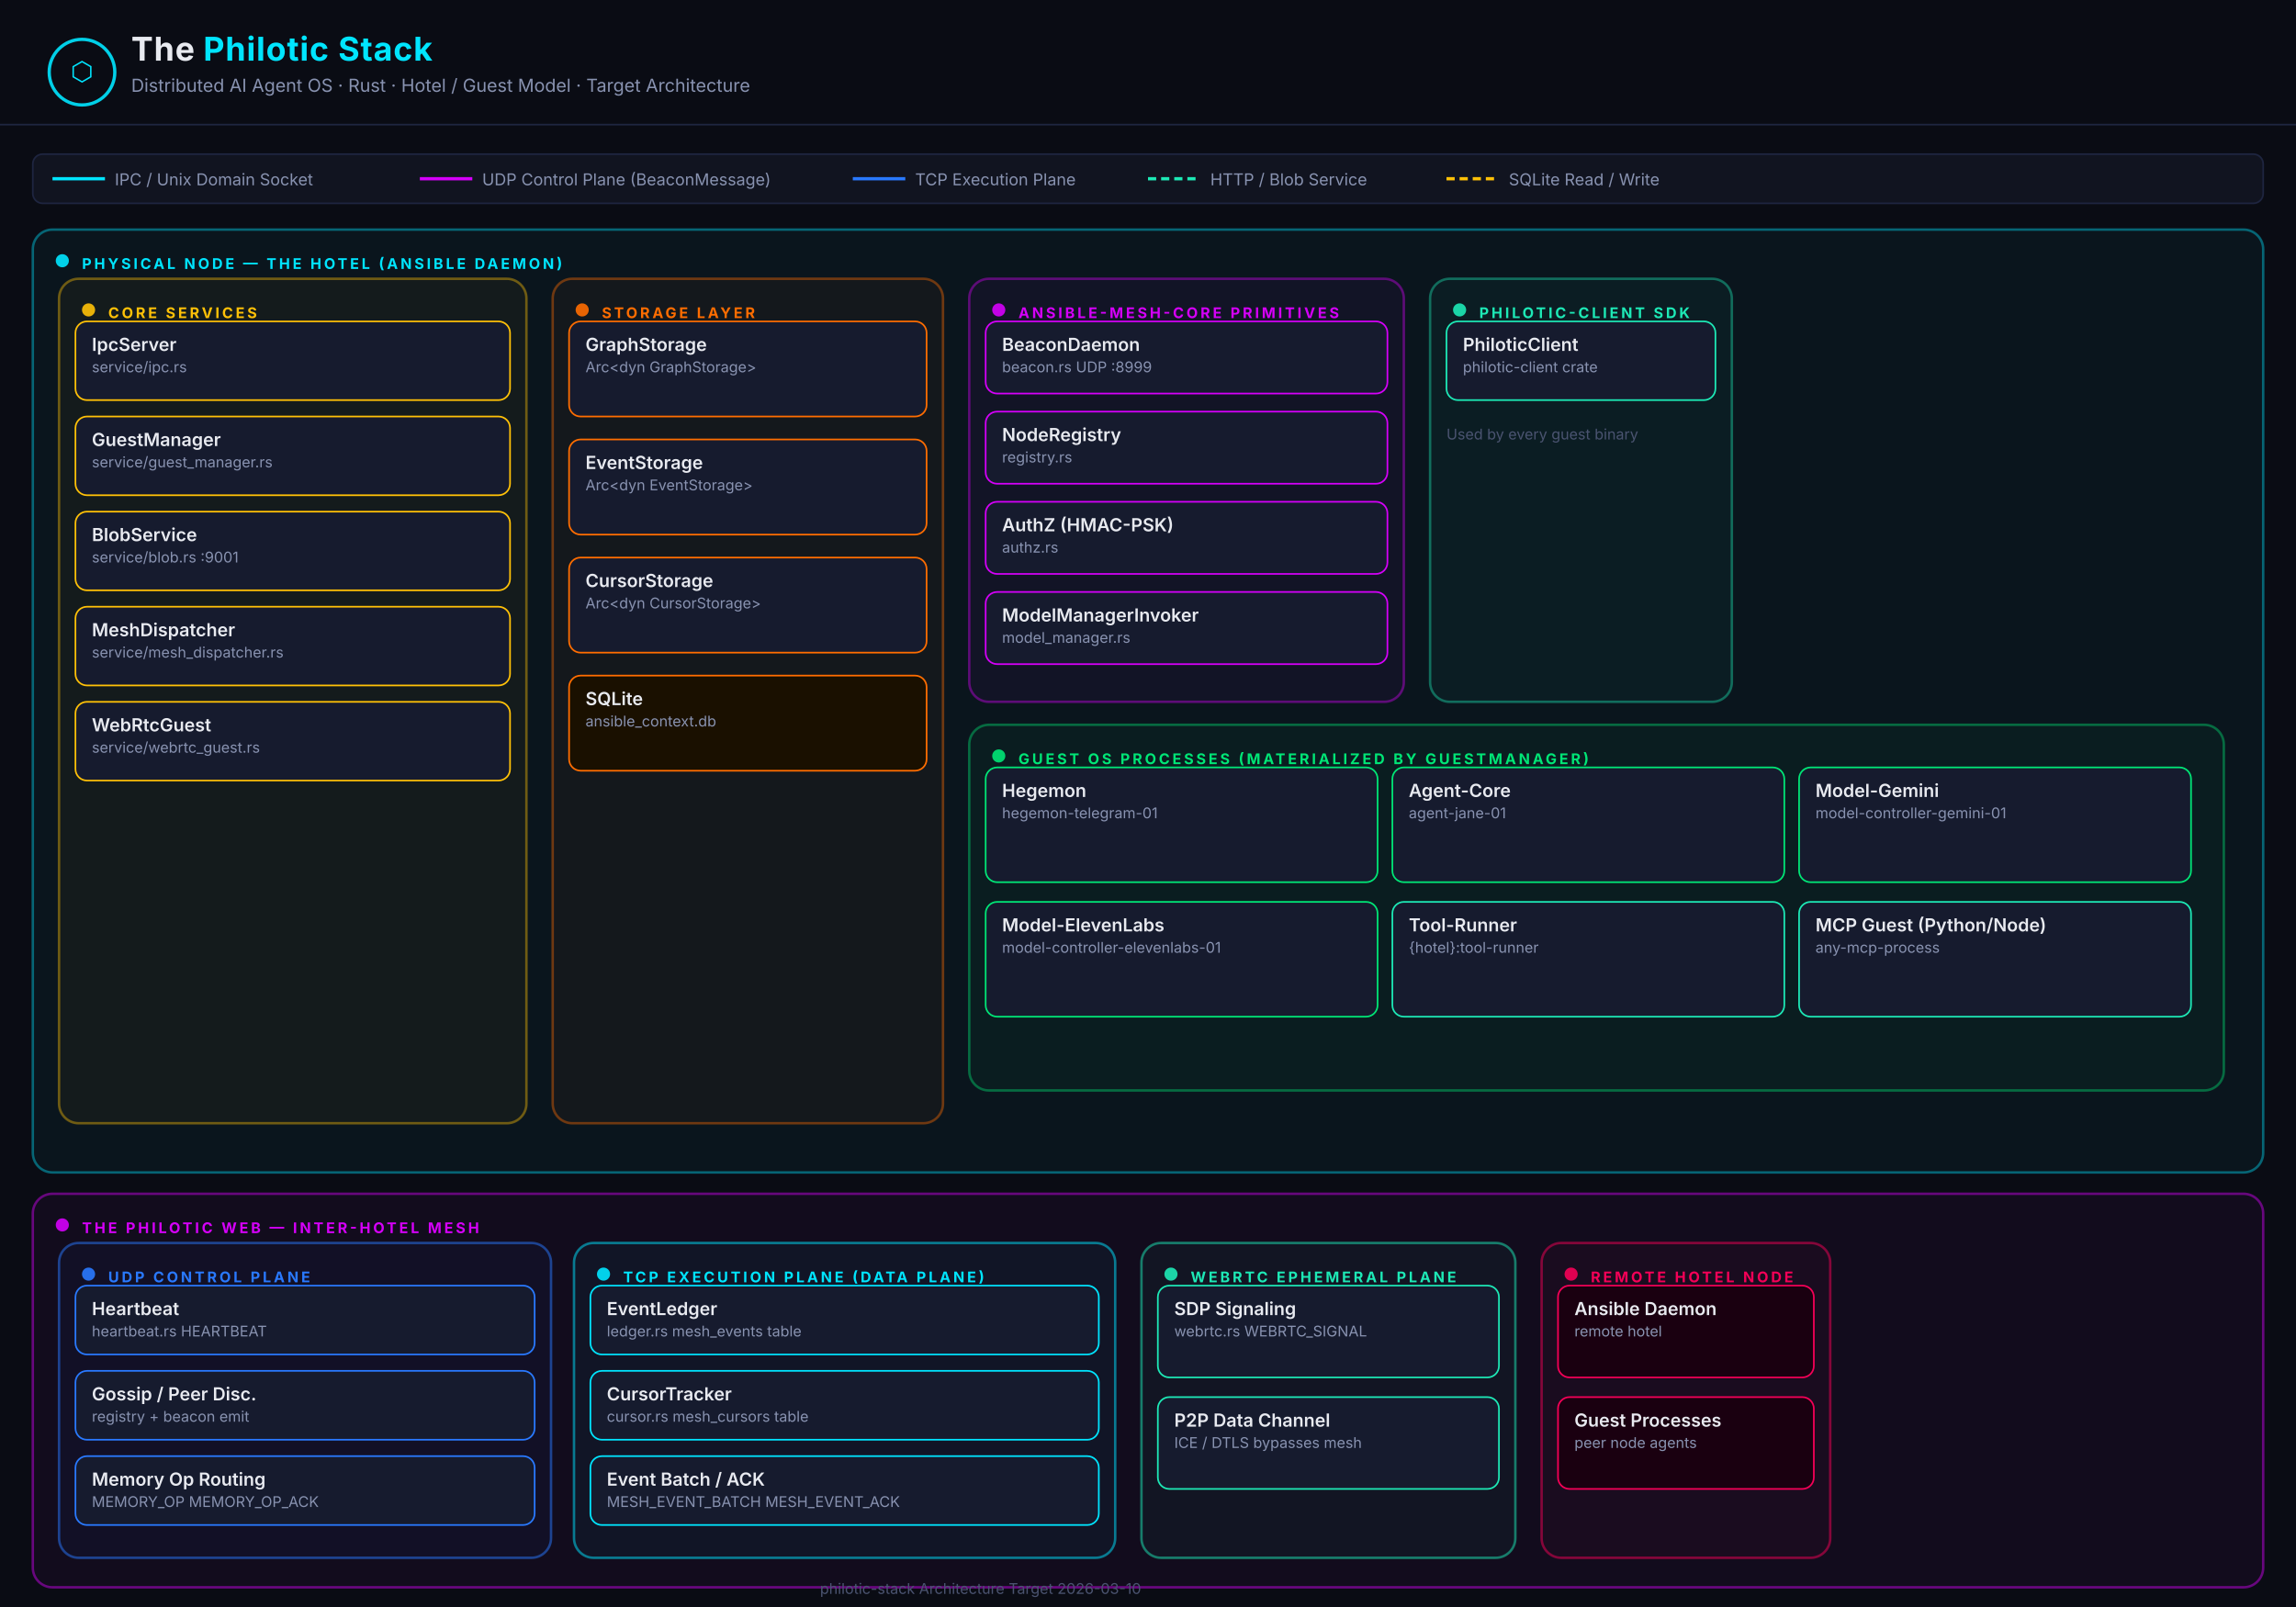
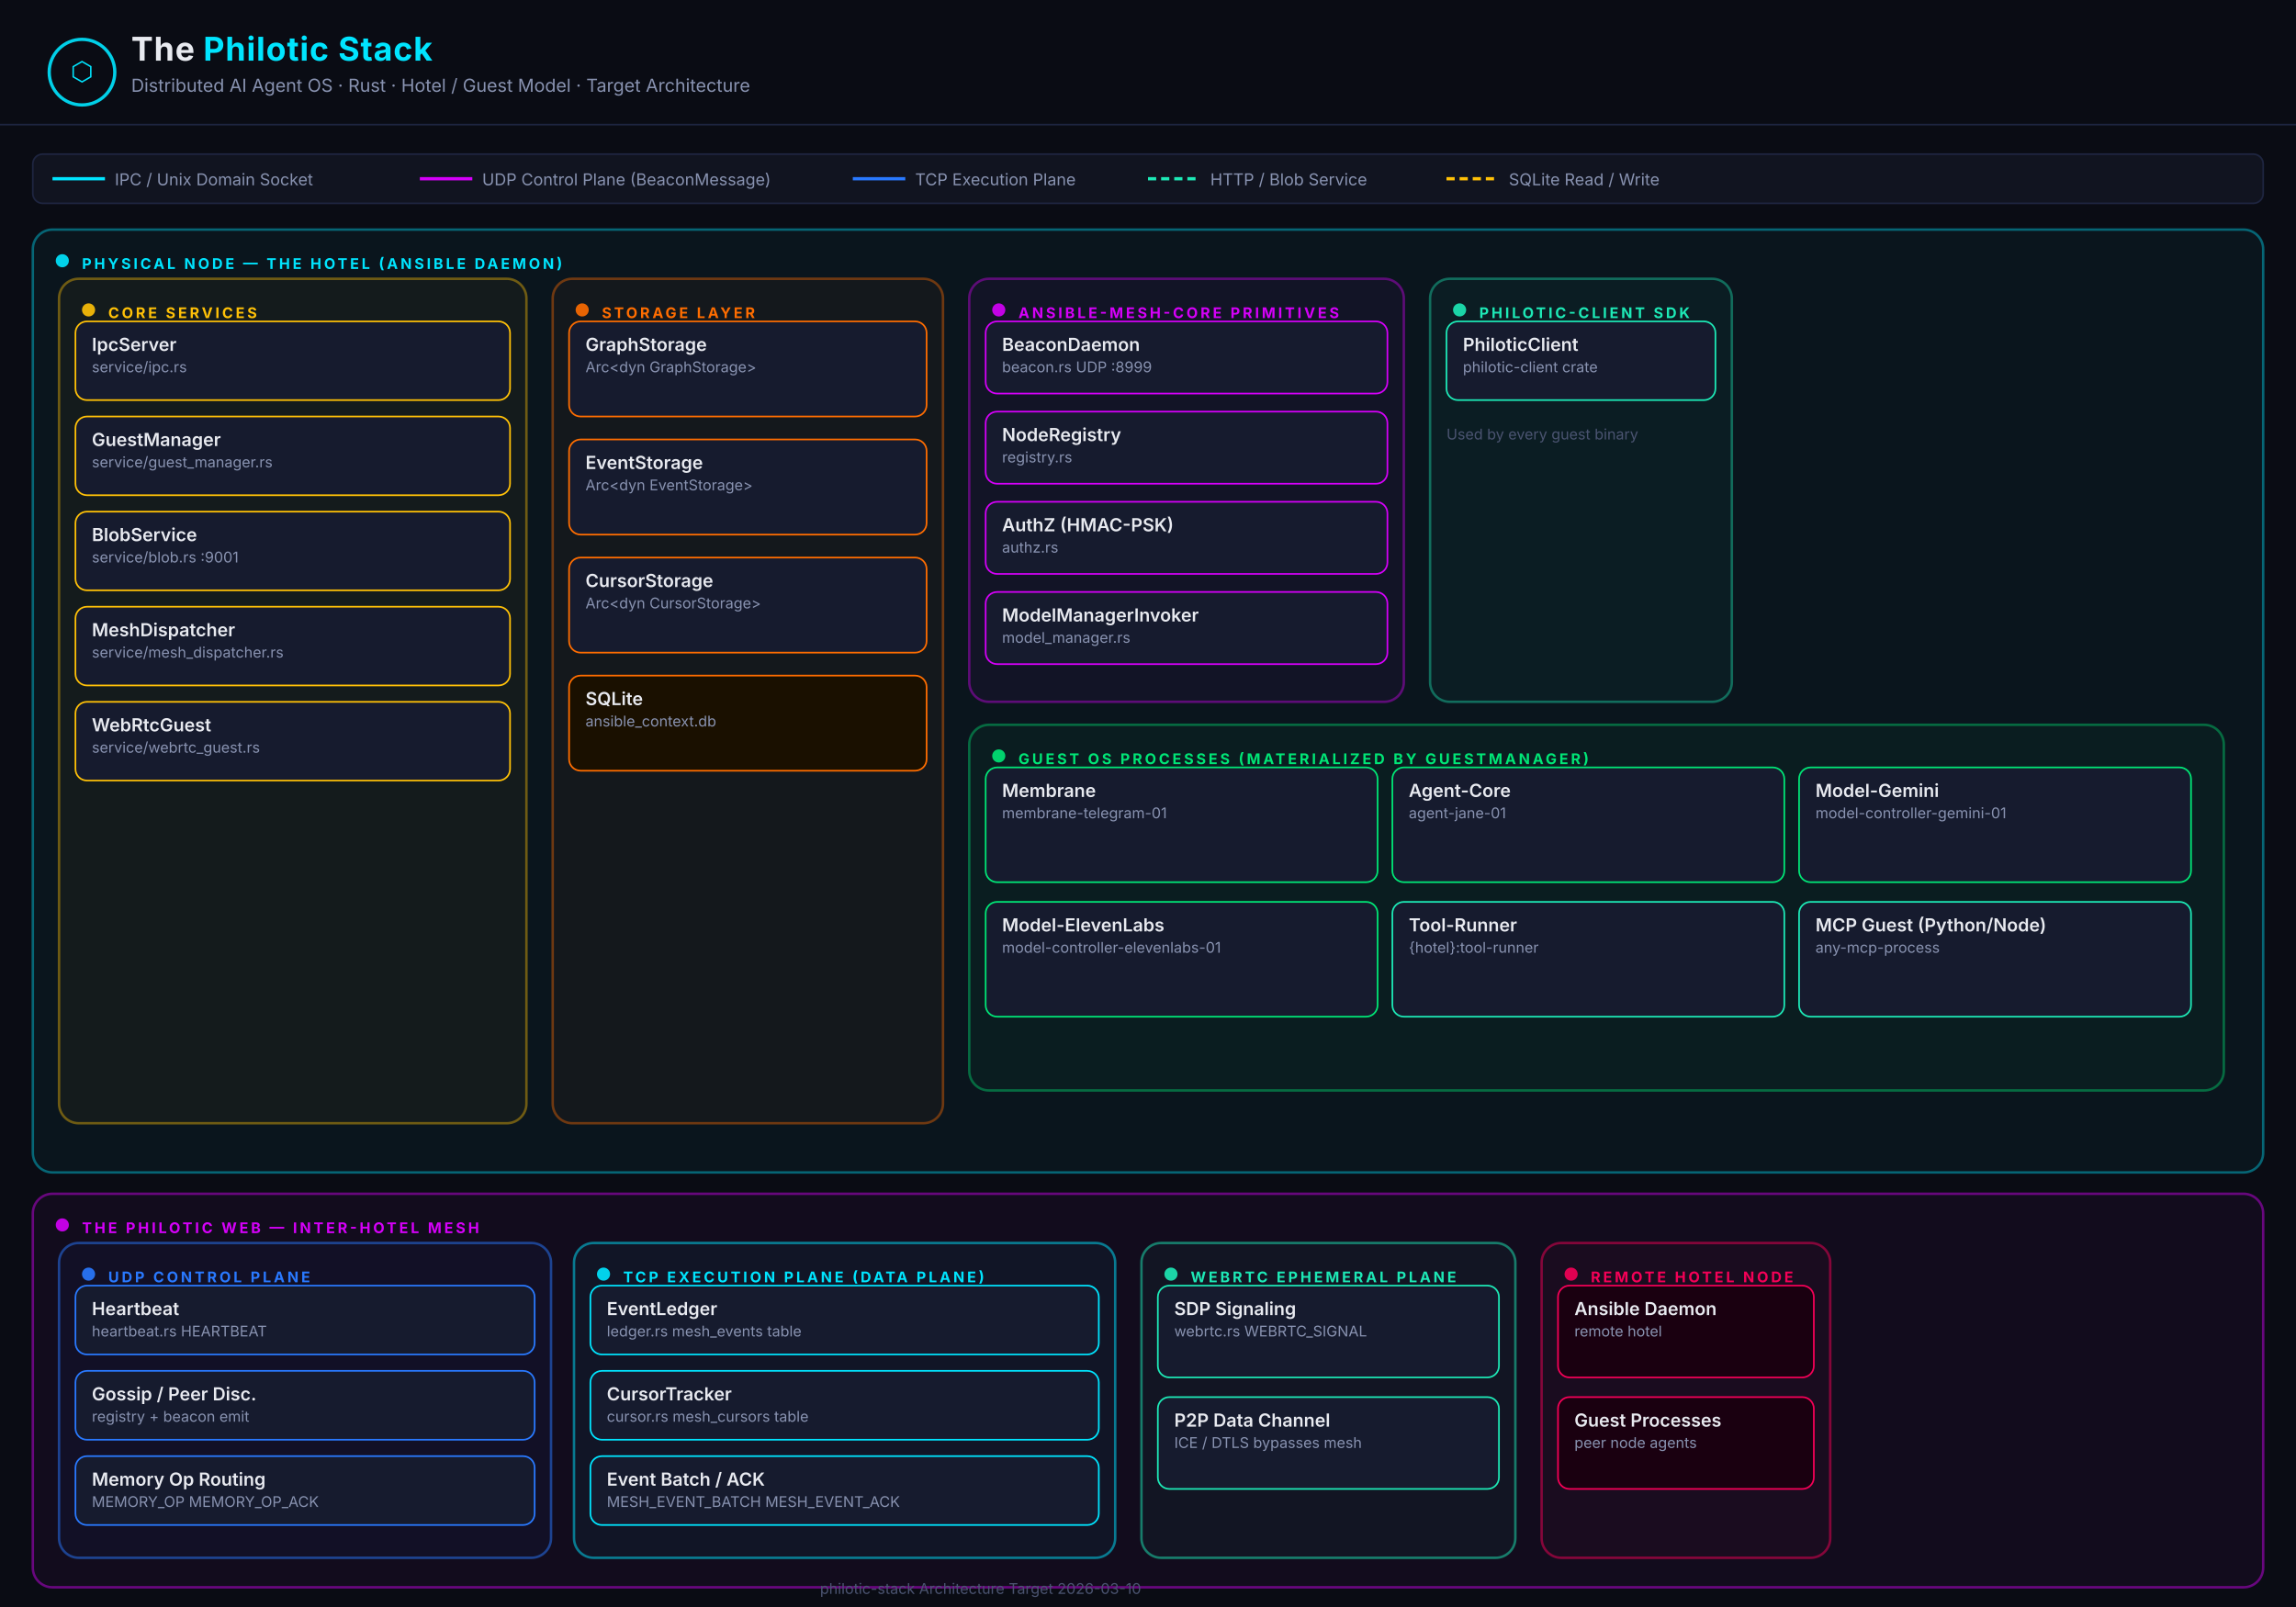
<svg xmlns="http://www.w3.org/2000/svg" width="1400" height="980" viewBox="0 0 1400 980">
  <defs>
    <style>text { font-family: Inter, system-ui, -apple-system, sans-serif; }</style>
  </defs>
  <rect width="1400" height="980" fill="#0a0c14" />
  <circle cx="50" cy="44" r="20" fill="none" stroke="#00e5ff" stroke-width="2" opacity="0.9" />
  <text x="50" y="49" text-anchor="middle" font-size="16" fill="#00e5ff">⬡</text>
  <text x="80" y="37" font-size="20" font-weight="700" fill="#e8eaf0" font-family="Inter, system-ui, -apple-system, sans-serif" letter-spacing="0.5">The <tspan fill="#00e5ff">Philotic Stack</tspan>
  </text>
  <text x="80" y="56" font-size="11" fill="#8892b0" font-family="Inter, system-ui, -apple-system, sans-serif">Distributed AI Agent OS  ·  Rust  ·  Hotel / Guest Model  ·  Target Architecture</text>
  <line x1="0" y1="76" x2="1400" y2="76" stroke="#1e2540" stroke-width="1" />
  <rect x="20" y="94" width="1360" height="30" rx="6" fill="#111420" stroke="#1e2540" stroke-width="1" />
  <line x1="32" y1="109" x2="64" y2="109" stroke="#00e5ff" stroke-width="2" />
  <text x="70" y="113" font-size="10" fill="#8892b0" font-family="Inter, system-ui, -apple-system, sans-serif">IPC / Unix Domain Socket</text>
  <line x1="256" y1="109" x2="288" y2="109" stroke="#d500f9" stroke-width="2" />
  <text x="294" y="113" font-size="10" fill="#8892b0" font-family="Inter, system-ui, -apple-system, sans-serif">UDP Control Plane (BeaconMessage)</text>
  <line x1="520" y1="109" x2="552" y2="109" stroke="#2979ff" stroke-width="2" />
  <text x="558" y="113" font-size="10" fill="#8892b0" font-family="Inter, system-ui, -apple-system, sans-serif">TCP Execution Plane</text>
  <line x1="700" y1="109" x2="732" y2="109" stroke="#1de9b6" stroke-width="2" stroke-dasharray="5,3" />
  <text x="738" y="113" font-size="10" fill="#8892b0" font-family="Inter, system-ui, -apple-system, sans-serif">HTTP / Blob Service</text>
  <line x1="882" y1="109" x2="914" y2="109" stroke="#ffc107" stroke-width="2" stroke-dasharray="5,3" />
  <text x="920" y="113" font-size="10" fill="#8892b0" font-family="Inter, system-ui, -apple-system, sans-serif">SQLite Read / Write</text>
  <rect x="20" y="140" width="1360" height="575" rx="12" fill="#00e5ff" fill-opacity="0.04" stroke="#00e5ff" stroke-opacity="0.4" stroke-width="1.5" />
  <circle cx="38" cy="159" r="4" fill="#00e5ff" opacity="0.9" />
  <text x="50" y="164" font-size="9" font-weight="700" letter-spacing="1.6" fill="#00e5ff" font-family="Inter, system-ui, -apple-system, sans-serif" style="text-transform:uppercase">PHYSICAL NODE — THE HOTEL (ANSIBLE DAEMON)</text>
  <rect x="36" y="170" width="285" height="515" rx="12" fill="#ffc107" fill-opacity="0.04" stroke="#ffc107" stroke-opacity="0.4" stroke-width="1.5" />
  <circle cx="54" cy="189" r="4" fill="#ffc107" opacity="0.9" />
  <text x="66" y="194" font-size="9" font-weight="700" letter-spacing="1.6" fill="#ffc107" font-family="Inter, system-ui, -apple-system, sans-serif" style="text-transform:uppercase">CORE SERVICES</text>
  <rect x="46" y="196" width="265" height="48" rx="7" fill="#161b2e" stroke="#ffc107" stroke-width="1" />
  <text x="56" y="214" font-size="11" font-weight="600" fill="#e8eaf0" font-family="Inter, system-ui, -apple-system, sans-serif">IpcServer</text>
  <text x="56" y="227" font-size="9" fill="#8892b0" font-family="JetBrains Mono, monospace">service/ipc.rs</text>
  <rect x="46" y="254" width="265" height="48" rx="7" fill="#161b2e" stroke="#ffc107" stroke-width="1" />
  <text x="56" y="272" font-size="11" font-weight="600" fill="#e8eaf0" font-family="Inter, system-ui, -apple-system, sans-serif">GuestManager</text>
  <text x="56" y="285" font-size="9" fill="#8892b0" font-family="JetBrains Mono, monospace">service/guest_manager.rs</text>
  <rect x="46" y="312" width="265" height="48" rx="7" fill="#161b2e" stroke="#ffc107" stroke-width="1" />
  <text x="56" y="330" font-size="11" font-weight="600" fill="#e8eaf0" font-family="Inter, system-ui, -apple-system, sans-serif">BlobService</text>
  <text x="56" y="343" font-size="9" fill="#8892b0" font-family="JetBrains Mono, monospace">service/blob.rs  :9001</text>
  <rect x="46" y="370" width="265" height="48" rx="7" fill="#161b2e" stroke="#ffc107" stroke-width="1" />
  <text x="56" y="388" font-size="11" font-weight="600" fill="#e8eaf0" font-family="Inter, system-ui, -apple-system, sans-serif">MeshDispatcher</text>
  <text x="56" y="401" font-size="9" fill="#8892b0" font-family="JetBrains Mono, monospace">service/mesh_dispatcher.rs</text>
  <rect x="46" y="428" width="265" height="48" rx="7" fill="#161b2e" stroke="#ffc107" stroke-width="1" />
  <text x="56" y="446" font-size="11" font-weight="600" fill="#e8eaf0" font-family="Inter, system-ui, -apple-system, sans-serif">WebRtcGuest</text>
  <text x="56" y="459" font-size="9" fill="#8892b0" font-family="JetBrains Mono, monospace">service/webrtc_guest.rs</text>
  <rect x="337" y="170" width="238" height="515" rx="12" fill="#ff6d00" fill-opacity="0.04" stroke="#ff6d00" stroke-opacity="0.4" stroke-width="1.5" />
  <circle cx="355" cy="189" r="4" fill="#ff6d00" opacity="0.9" />
  <text x="367" y="194" font-size="9" font-weight="700" letter-spacing="1.6" fill="#ff6d00" font-family="Inter, system-ui, -apple-system, sans-serif" style="text-transform:uppercase">STORAGE LAYER</text>
  <rect x="347" y="196" width="218" height="58" rx="7" fill="#161b2e" stroke="#ff6d00" stroke-width="1" />
  <text x="357" y="214" font-size="11" font-weight="600" fill="#e8eaf0" font-family="Inter, system-ui, -apple-system, sans-serif">GraphStorage</text>
  <text x="357" y="227" font-size="9" fill="#8892b0" font-family="JetBrains Mono, monospace">Arc&lt;dyn GraphStorage&gt;</text>
  <rect x="347" y="268" width="218" height="58" rx="7" fill="#161b2e" stroke="#ff6d00" stroke-width="1" />
  <text x="357" y="286" font-size="11" font-weight="600" fill="#e8eaf0" font-family="Inter, system-ui, -apple-system, sans-serif">EventStorage</text>
  <text x="357" y="299" font-size="9" fill="#8892b0" font-family="JetBrains Mono, monospace">Arc&lt;dyn EventStorage&gt;</text>
  <rect x="347" y="340" width="218" height="58" rx="7" fill="#161b2e" stroke="#ff6d00" stroke-width="1" />
  <text x="357" y="358" font-size="11" font-weight="600" fill="#e8eaf0" font-family="Inter, system-ui, -apple-system, sans-serif">CursorStorage</text>
  <text x="357" y="371" font-size="9" fill="#8892b0" font-family="JetBrains Mono, monospace">Arc&lt;dyn CursorStorage&gt;</text>
  <rect x="347" y="412" width="218" height="58" rx="7" fill="#1a1000" stroke="#ff6d00" stroke-width="1" />
  <text x="357" y="430" font-size="11" font-weight="600" fill="#e8eaf0" font-family="Inter, system-ui, -apple-system, sans-serif">SQLite</text>
  <text x="357" y="443" font-size="9" fill="#8892b0" font-family="JetBrains Mono, monospace">ansible_context.db</text>
  <rect x="591" y="170" width="265" height="258" rx="12" fill="#d500f9" fill-opacity="0.04" stroke="#d500f9" stroke-opacity="0.4" stroke-width="1.5" />
  <circle cx="609" cy="189" r="4" fill="#d500f9" opacity="0.9" />
  <text x="621" y="194" font-size="9" font-weight="700" letter-spacing="1.6" fill="#d500f9" font-family="Inter, system-ui, -apple-system, sans-serif" style="text-transform:uppercase">ANSIBLE-MESH-CORE PRIMITIVES</text>
  <rect x="601" y="196" width="245" height="44" rx="7" fill="#161b2e" stroke="#d500f9" stroke-width="1" />
  <text x="611" y="214" font-size="11" font-weight="600" fill="#e8eaf0" font-family="Inter, system-ui, -apple-system, sans-serif">BeaconDaemon</text>
  <text x="611" y="227" font-size="9" fill="#8892b0" font-family="JetBrains Mono, monospace">beacon.rs  UDP :8999</text>
  <rect x="601" y="251" width="245" height="44" rx="7" fill="#161b2e" stroke="#d500f9" stroke-width="1" />
  <text x="611" y="269" font-size="11" font-weight="600" fill="#e8eaf0" font-family="Inter, system-ui, -apple-system, sans-serif">NodeRegistry</text>
  <text x="611" y="282" font-size="9" fill="#8892b0" font-family="JetBrains Mono, monospace">registry.rs</text>
  <rect x="601" y="306" width="245" height="44" rx="7" fill="#161b2e" stroke="#d500f9" stroke-width="1" />
  <text x="611" y="324" font-size="11" font-weight="600" fill="#e8eaf0" font-family="Inter, system-ui, -apple-system, sans-serif">AuthZ (HMAC-PSK)</text>
  <text x="611" y="337" font-size="9" fill="#8892b0" font-family="JetBrains Mono, monospace">authz.rs</text>
  <rect x="601" y="361" width="245" height="44" rx="7" fill="#161b2e" stroke="#d500f9" stroke-width="1" />
  <text x="611" y="379" font-size="11" font-weight="600" fill="#e8eaf0" font-family="Inter, system-ui, -apple-system, sans-serif">ModelManagerInvoker</text>
  <text x="611" y="392" font-size="9" fill="#8892b0" font-family="JetBrains Mono, monospace">model_manager.rs</text>
  <rect x="872" y="170" width="184" height="258" rx="12" fill="#1de9b6" fill-opacity="0.04" stroke="#1de9b6" stroke-opacity="0.4" stroke-width="1.5" />
  <circle cx="890" cy="189" r="4" fill="#1de9b6" opacity="0.9" />
  <text x="902" y="194" font-size="9" font-weight="700" letter-spacing="1.6" fill="#1de9b6" font-family="Inter, system-ui, -apple-system, sans-serif" style="text-transform:uppercase">PHILOTIC-CLIENT SDK</text>
  <rect x="882" y="196" width="164" height="48" rx="7" fill="#161b2e" stroke="#1de9b6" stroke-width="1" />
  <text x="892" y="214" font-size="11" font-weight="600" fill="#e8eaf0" font-family="Inter, system-ui, -apple-system, sans-serif">PhiloticClient</text>
  <text x="892" y="227" font-size="9" fill="#8892b0" font-family="JetBrains Mono, monospace">philotic-client crate</text>
  <text x="882" y="268" font-size="9" fill="#4a5370" font-family="Inter, system-ui, -apple-system, sans-serif">Used by every guest binary</text>
  <rect x="591" y="442" width="765" height="223" rx="12" fill="#00e676" fill-opacity="0.04" stroke="#00e676" stroke-opacity="0.4" stroke-width="1.5" />
  <circle cx="609" cy="461" r="4" fill="#00e676" opacity="0.9" />
  <text x="621" y="466" font-size="9" font-weight="700" letter-spacing="1.6" fill="#00e676" font-family="Inter, system-ui, -apple-system, sans-serif" style="text-transform:uppercase">GUEST OS PROCESSES (MATERIALIZED BY GUESTMANAGER)</text>
  <rect x="601" y="468" width="239" height="70" rx="7" fill="#161b2e" stroke="#00e676" stroke-width="1" />
-   <text x="611" y="486" font-size="11" font-weight="600" fill="#e8eaf0" font-family="Inter, system-ui, -apple-system, sans-serif">Hegemon</text>
-   <text x="611" y="499" font-size="9" fill="#8892b0" font-family="JetBrains Mono, monospace">hegemon-telegram-01</text>
+   <text x="611" y="486" font-size="11" font-weight="600" fill="#e8eaf0" font-family="Inter, system-ui, -apple-system, sans-serif">Membrane</text>
+   <text x="611" y="499" font-size="9" fill="#8892b0" font-family="JetBrains Mono, monospace">membrane-telegram-01</text>
  <rect x="849" y="468" width="239" height="70" rx="7" fill="#161b2e" stroke="#00e676" stroke-width="1" />
  <text x="859" y="486" font-size="11" font-weight="600" fill="#e8eaf0" font-family="Inter, system-ui, -apple-system, sans-serif">Agent-Core</text>
  <text x="859" y="499" font-size="9" fill="#8892b0" font-family="JetBrains Mono, monospace">agent-jane-01</text>
  <rect x="1097" y="468" width="239" height="70" rx="7" fill="#161b2e" stroke="#00e676" stroke-width="1" />
  <text x="1107" y="486" font-size="11" font-weight="600" fill="#e8eaf0" font-family="Inter, system-ui, -apple-system, sans-serif">Model-Gemini</text>
  <text x="1107" y="499" font-size="9" fill="#8892b0" font-family="JetBrains Mono, monospace">model-controller-gemini-01</text>
  <rect x="601" y="550" width="239" height="70" rx="7" fill="#161b2e" stroke="#00e676" stroke-width="1" />
  <text x="611" y="568" font-size="11" font-weight="600" fill="#e8eaf0" font-family="Inter, system-ui, -apple-system, sans-serif">Model-ElevenLabs</text>
  <text x="611" y="581" font-size="9" fill="#8892b0" font-family="JetBrains Mono, monospace">model-controller-elevenlabs-01</text>
  <rect x="849" y="550" width="239" height="70" rx="7" fill="#161b2e" stroke="#1de9b6" stroke-width="1" />
  <text x="859" y="568" font-size="11" font-weight="600" fill="#e8eaf0" font-family="Inter, system-ui, -apple-system, sans-serif">Tool-Runner</text>
  <text x="859" y="581" font-size="9" fill="#8892b0" font-family="JetBrains Mono, monospace">{hotel}:tool-runner</text>
  <rect x="1097" y="550" width="239" height="70" rx="7" fill="#161b2e" stroke="#1de9b6" stroke-width="1" />
  <text x="1107" y="568" font-size="11" font-weight="600" fill="#e8eaf0" font-family="Inter, system-ui, -apple-system, sans-serif">MCP Guest (Python/Node)</text>
  <text x="1107" y="581" font-size="9" fill="#8892b0" font-family="JetBrains Mono, monospace">any-mcp-process</text>
  <rect x="20" y="728" width="1360" height="240" rx="12" fill="#d500f9" fill-opacity="0.04" stroke="#d500f9" stroke-opacity="0.45" stroke-width="1.5" />
  <circle cx="38" cy="747" r="4" fill="#d500f9" opacity="0.9" />
  <text x="50" y="752" font-size="9" font-weight="700" letter-spacing="1.6" fill="#d500f9" font-family="Inter, system-ui, -apple-system, sans-serif" style="text-transform:uppercase">THE PHILOTIC WEB — INTER-HOTEL MESH</text>
  <rect x="36" y="758" width="300" height="192" rx="12" fill="#2979ff" fill-opacity="0.04" stroke="#2979ff" stroke-opacity="0.5" stroke-width="1.5" />
  <circle cx="54" cy="777" r="4" fill="#2979ff" opacity="0.9" />
  <text x="66" y="782" font-size="9" font-weight="700" letter-spacing="1.6" fill="#2979ff" font-family="Inter, system-ui, -apple-system, sans-serif" style="text-transform:uppercase">UDP CONTROL PLANE</text>
  <rect x="46" y="784" width="280" height="42" rx="7" fill="#161b2e" stroke="#2979ff" stroke-width="1" />
  <text x="56" y="802" font-size="11" font-weight="600" fill="#e8eaf0" font-family="Inter, system-ui, -apple-system, sans-serif">Heartbeat</text>
  <text x="56" y="815" font-size="9" fill="#8892b0" font-family="JetBrains Mono, monospace">heartbeat.rs  HEARTBEAT</text>
  <rect x="46" y="836" width="280" height="42" rx="7" fill="#161b2e" stroke="#2979ff" stroke-width="1" />
  <text x="56" y="854" font-size="11" font-weight="600" fill="#e8eaf0" font-family="Inter, system-ui, -apple-system, sans-serif">Gossip / Peer Disc.</text>
  <text x="56" y="867" font-size="9" fill="#8892b0" font-family="JetBrains Mono, monospace">registry + beacon emit</text>
  <rect x="46" y="888" width="280" height="42" rx="7" fill="#161b2e" stroke="#2979ff" stroke-width="1" />
  <text x="56" y="906" font-size="11" font-weight="600" fill="#e8eaf0" font-family="Inter, system-ui, -apple-system, sans-serif">Memory Op Routing</text>
  <text x="56" y="919" font-size="9" fill="#8892b0" font-family="JetBrains Mono, monospace">MEMORY_OP  MEMORY_OP_ACK</text>
  <rect x="350" y="758" width="330" height="192" rx="12" fill="#00e5ff" fill-opacity="0.04" stroke="#00e5ff" stroke-opacity="0.5" stroke-width="1.5" />
  <circle cx="368" cy="777" r="4" fill="#00e5ff" opacity="0.9" />
  <text x="380" y="782" font-size="9" font-weight="700" letter-spacing="1.6" fill="#00e5ff" font-family="Inter, system-ui, -apple-system, sans-serif" style="text-transform:uppercase">TCP EXECUTION PLANE (DATA PLANE)</text>
  <rect x="360" y="784" width="310" height="42" rx="7" fill="#161b2e" stroke="#00e5ff" stroke-width="1" />
  <text x="370" y="802" font-size="11" font-weight="600" fill="#e8eaf0" font-family="Inter, system-ui, -apple-system, sans-serif">EventLedger</text>
  <text x="370" y="815" font-size="9" fill="#8892b0" font-family="JetBrains Mono, monospace">ledger.rs  mesh_events table</text>
  <rect x="360" y="836" width="310" height="42" rx="7" fill="#161b2e" stroke="#00e5ff" stroke-width="1" />
  <text x="370" y="854" font-size="11" font-weight="600" fill="#e8eaf0" font-family="Inter, system-ui, -apple-system, sans-serif">CursorTracker</text>
  <text x="370" y="867" font-size="9" fill="#8892b0" font-family="JetBrains Mono, monospace">cursor.rs  mesh_cursors table</text>
  <rect x="360" y="888" width="310" height="42" rx="7" fill="#161b2e" stroke="#00e5ff" stroke-width="1" />
  <text x="370" y="906" font-size="11" font-weight="600" fill="#e8eaf0" font-family="Inter, system-ui, -apple-system, sans-serif">Event Batch / ACK</text>
  <text x="370" y="919" font-size="9" fill="#8892b0" font-family="JetBrains Mono, monospace">MESH_EVENT_BATCH  MESH_EVENT_ACK</text>
  <rect x="696" y="758" width="228" height="192" rx="12" fill="#1de9b6" fill-opacity="0.04" stroke="#1de9b6" stroke-opacity="0.5" stroke-width="1.5" />
  <circle cx="714" cy="777" r="4" fill="#1de9b6" opacity="0.9" />
  <text x="726" y="782" font-size="9" font-weight="700" letter-spacing="1.6" fill="#1de9b6" font-family="Inter, system-ui, -apple-system, sans-serif" style="text-transform:uppercase">WEBRTC EPHEMERAL PLANE</text>
  <rect x="706" y="784" width="208" height="56" rx="7" fill="#161b2e" stroke="#1de9b6" stroke-width="1" />
  <text x="716" y="802" font-size="11" font-weight="600" fill="#e8eaf0" font-family="Inter, system-ui, -apple-system, sans-serif">SDP Signaling</text>
  <text x="716" y="815" font-size="9" fill="#8892b0" font-family="JetBrains Mono, monospace">webrtc.rs  WEBRTC_SIGNAL</text>
  <rect x="706" y="852" width="208" height="56" rx="7" fill="#161b2e" stroke="#1de9b6" stroke-width="1" />
  <text x="716" y="870" font-size="11" font-weight="600" fill="#e8eaf0" font-family="Inter, system-ui, -apple-system, sans-serif">P2P Data Channel</text>
  <text x="716" y="883" font-size="9" fill="#8892b0" font-family="JetBrains Mono, monospace">ICE / DTLS  bypasses mesh</text>
  <rect x="940" y="758" width="176" height="192" rx="12" fill="#f50057" fill-opacity="0.04" stroke="#f50057" stroke-opacity="0.5" stroke-width="1.5" />
  <circle cx="958" cy="777" r="4" fill="#f50057" opacity="0.9" />
  <text x="970" y="782" font-size="9" font-weight="700" letter-spacing="1.6" fill="#f50057" font-family="Inter, system-ui, -apple-system, sans-serif" style="text-transform:uppercase">REMOTE HOTEL NODE</text>
  <rect x="950" y="784" width="156" height="56" rx="7" fill="#1a0010" stroke="#f50057" stroke-width="1" />
  <text x="960" y="802" font-size="11" font-weight="600" fill="#e8eaf0" font-family="Inter, system-ui, -apple-system, sans-serif">Ansible Daemon</text>
  <text x="960" y="815" font-size="9" fill="#8892b0" font-family="JetBrains Mono, monospace">remote hotel</text>
  <rect x="950" y="852" width="156" height="56" rx="7" fill="#1a0010" stroke="#f50057" stroke-width="1" />
  <text x="960" y="870" font-size="11" font-weight="600" fill="#e8eaf0" font-family="Inter, system-ui, -apple-system, sans-serif">Guest Processes</text>
  <text x="960" y="883" font-size="9" fill="#8892b0" font-family="JetBrains Mono, monospace">peer node agents</text>
  <text x="500" y="972" font-size="9" fill="#4a5370" font-family="Inter, system-ui, -apple-system, sans-serif">philotic-stack  Architecture  Target  2026-03-10</text>
</svg>
